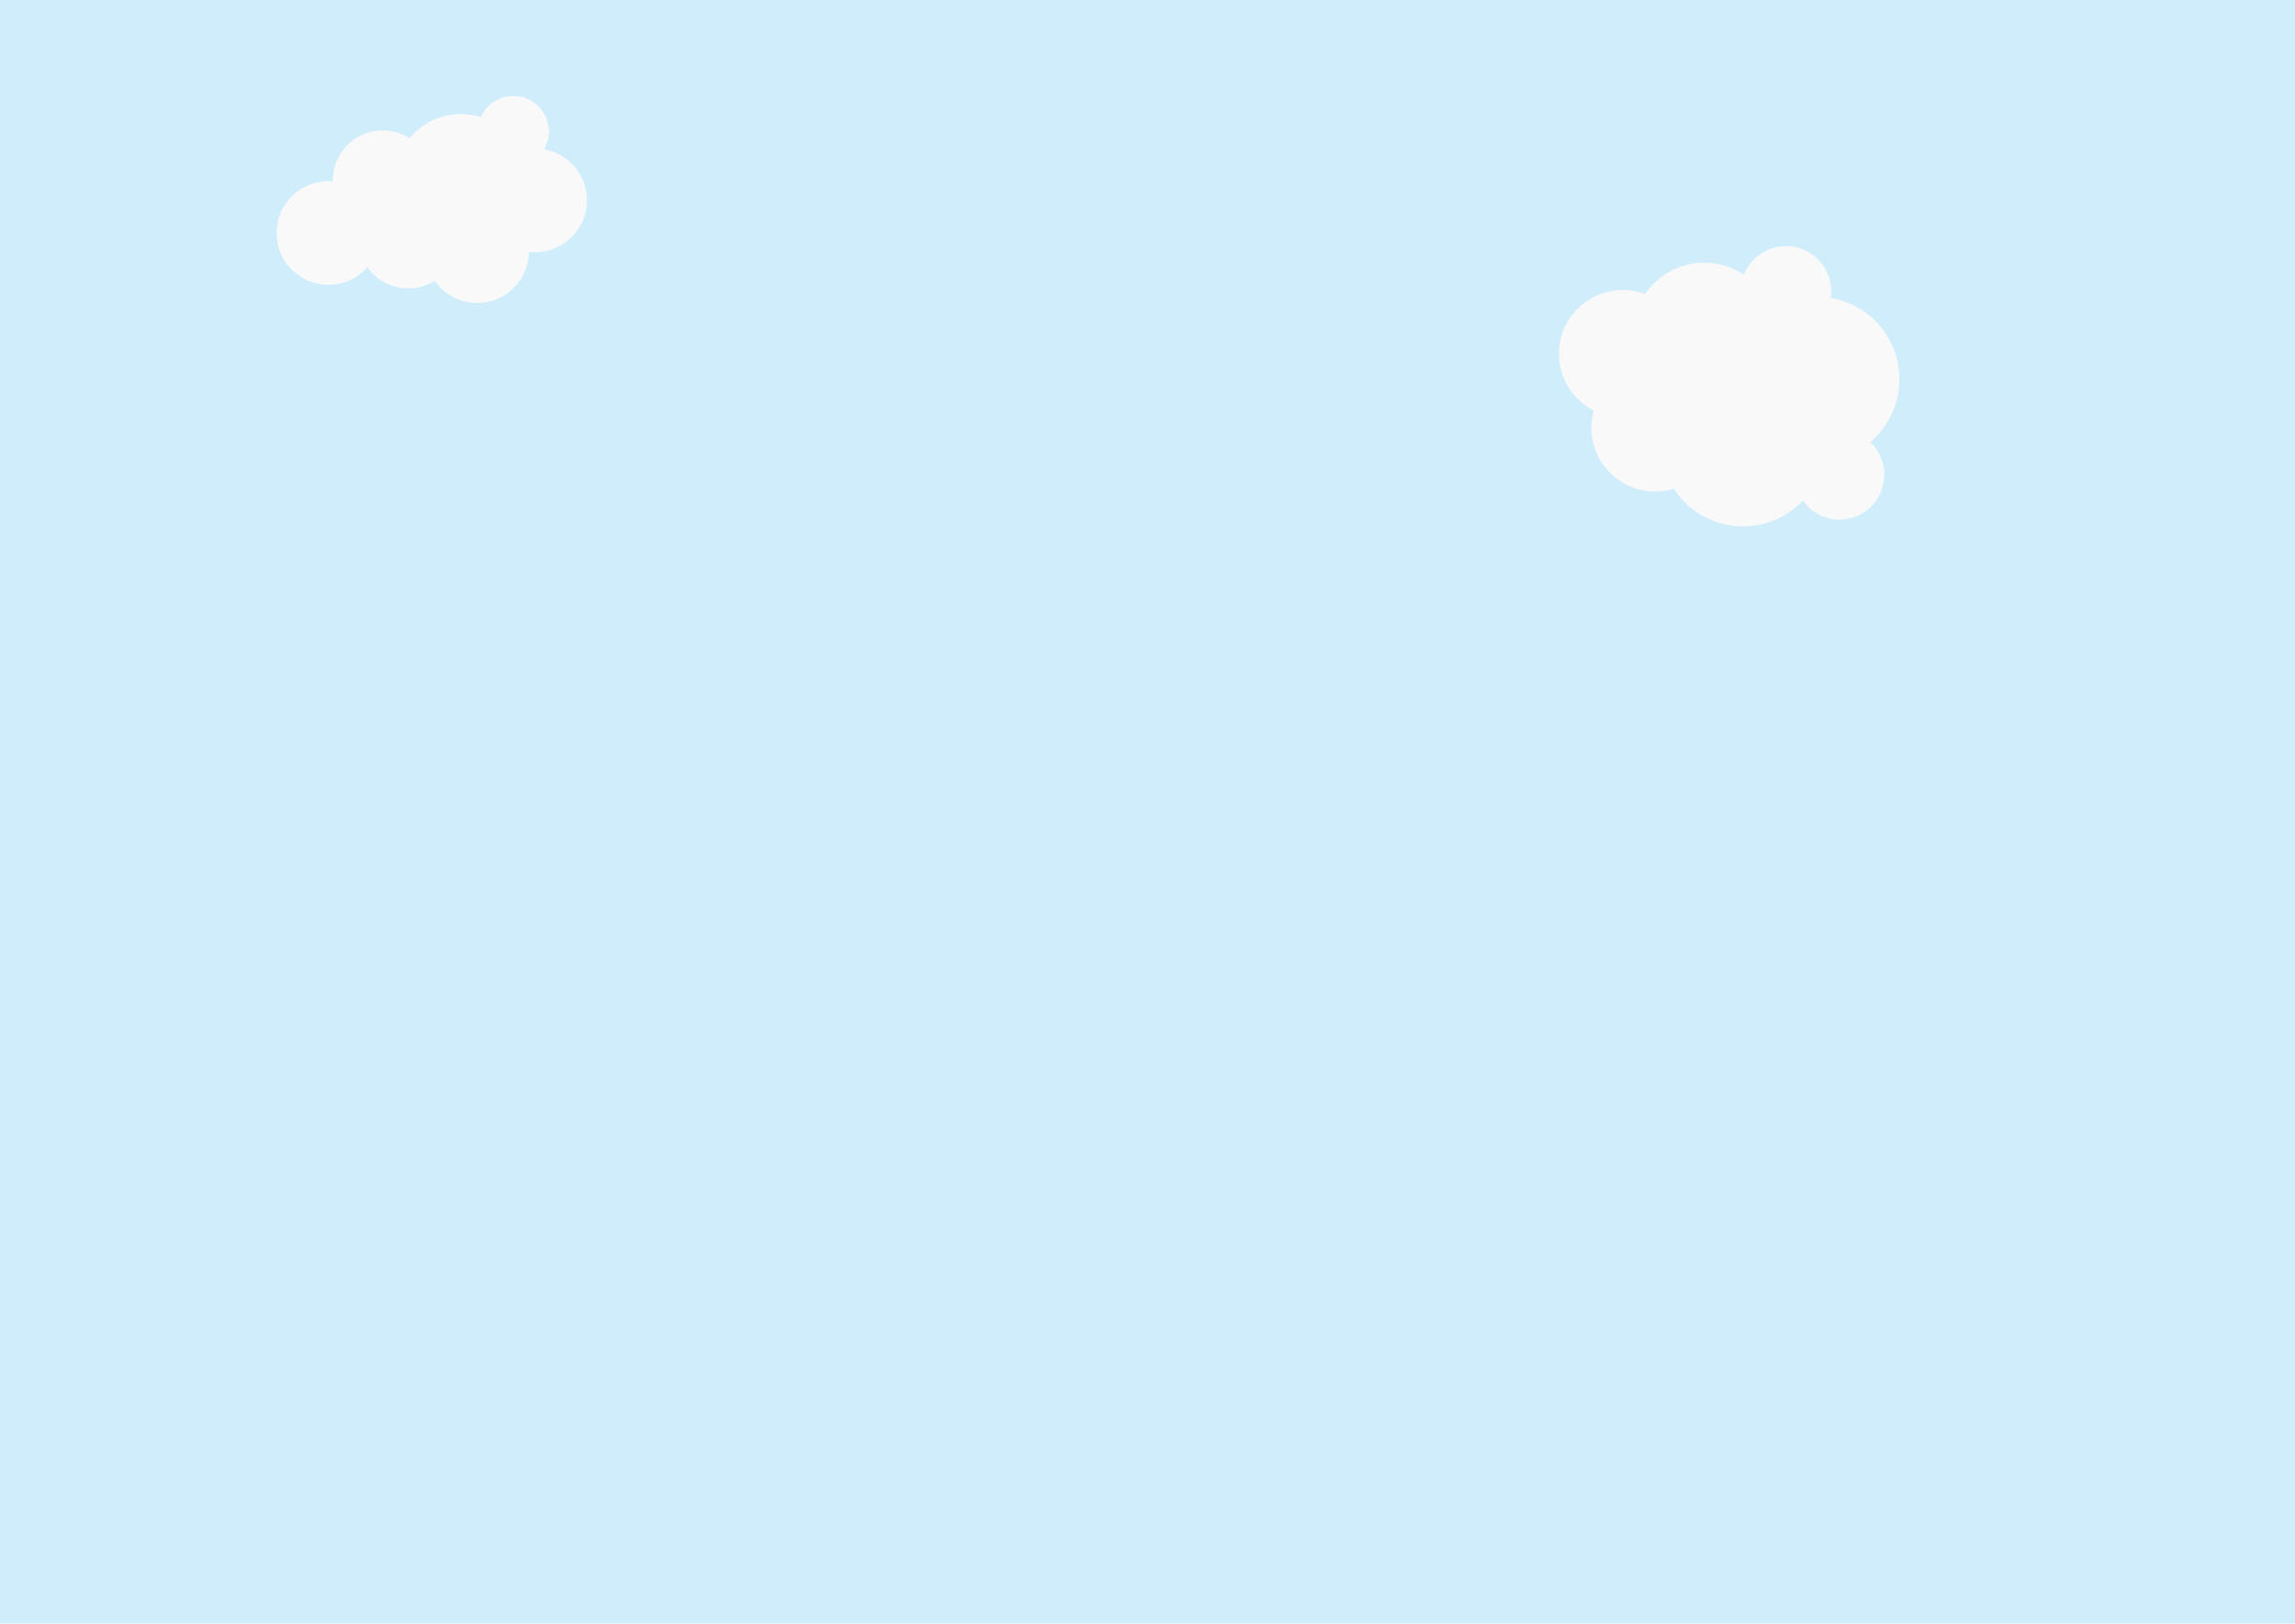
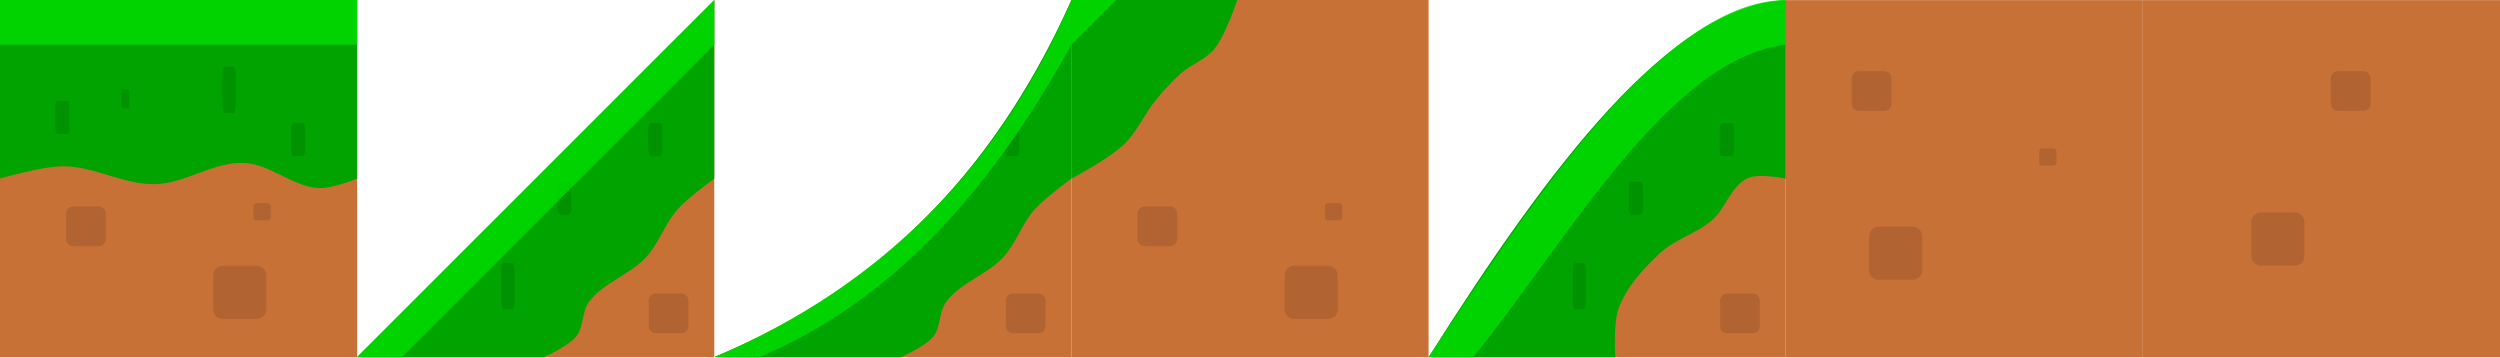
- <svg xmlns="http://www.w3.org/2000/svg" width="298.795mm" height="211.37mm" viewBox="0 0 298.795 211.37" version="1.1" id="svg1412">
-   <defs id="defs1406" />
+ <svg xmlns="http://www.w3.org/2000/svg" width="118.533mm" height="16.939mm" viewBox="0 0 118.533 16.939" version="1.1" id="svg3556">
+   <defs id="defs3550" />
  <g id="layer1">
-     <rect style="fill:#d0edfb;fill-opacity:1;stroke-width:0.315;stroke-linecap:round;stroke-linejoin:round;paint-order:fill markers stroke;stop-color:#000000" id="rect1977" width="298.795" height="211.37" x="0" y="0" />
-     <circle style="fill:#f9f9f9;fill-opacity:1;stroke-width:0.122;stroke-linecap:round;stroke-linejoin:round;paint-order:fill markers stroke;stop-color:#000000" id="path1981" cx="49.837" cy="23.485" r="6.512" />
-     <circle style="fill:#f9f9f9;fill-opacity:1;stroke-width:0.122;stroke-linecap:round;stroke-linejoin:round;paint-order:fill markers stroke;stop-color:#000000" id="circle1983" cx="53.143" cy="31.042" r="6.512" />
-     <circle style="fill:#f9f9f9;fill-opacity:1;stroke-width:0.161;stroke-linecap:round;stroke-linejoin:round;paint-order:fill markers stroke;stop-color:#000000" id="circle1985" cx="59.992" cy="23.485" r="8.638" />
-     <circle style="fill:#f9f9f9;fill-opacity:1;stroke-width:0.086;stroke-linecap:round;stroke-linejoin:round;paint-order:fill markers stroke;stop-color:#000000" id="circle1987" cx="66.84" cy="17.109" r="4.623" />
-     <circle style="fill:#f9f9f9;fill-opacity:1;stroke-width:0.126;stroke-linecap:round;stroke-linejoin:round;paint-order:fill markers stroke;stop-color:#000000" id="circle1989" cx="69.674" cy="26.083" r="6.749" />
-     <circle style="fill:#f9f9f9;fill-opacity:1;stroke-width:0.126;stroke-linecap:round;stroke-linejoin:round;paint-order:fill markers stroke;stop-color:#000000" id="circle1991" cx="42.753" cy="30.333" r="6.749" />
-     <circle style="fill:#f9f9f9;fill-opacity:1;stroke-width:0.126;stroke-linecap:round;stroke-linejoin:round;paint-order:fill markers stroke;stop-color:#000000" id="circle1993" cx="62.117" cy="32.695" r="6.749" />
-     <circle style="fill:#f9f9f9;fill-opacity:1;stroke-width:0.155;stroke-linecap:round;stroke-linejoin:round;paint-order:fill markers stroke;stop-color:#000000" id="circle1995" cx="211.272" cy="46.056" r="8.302" />
-     <circle style="fill:#f9f9f9;fill-opacity:1;stroke-width:0.155;stroke-linecap:round;stroke-linejoin:round;paint-order:fill markers stroke;stop-color:#000000" id="circle1997" cx="215.487" cy="55.69" r="8.302" />
-     <circle style="fill:#f9f9f9;fill-opacity:1;stroke-width:0.174;stroke-linecap:round;stroke-linejoin:round;paint-order:fill markers stroke;stop-color:#000000" id="circle1999" cx="221.876" cy="43.502" r="9.309" />
-     <circle style="fill:#f9f9f9;fill-opacity:1;stroke-width:0.11;stroke-linecap:round;stroke-linejoin:round;paint-order:fill markers stroke;stop-color:#000000" id="circle2001" cx="232.523" cy="37.928" r="5.894" />
-     <circle style="fill:#f9f9f9;fill-opacity:1;stroke-width:0.2;stroke-linecap:round;stroke-linejoin:round;paint-order:fill markers stroke;stop-color:#000000" id="circle2003" cx="236.561" cy="49.368" r="10.732" />
-     <circle style="fill:#f9f9f9;fill-opacity:1;stroke-width:0.109;stroke-linecap:round;stroke-linejoin:round;paint-order:fill markers stroke;stop-color:#000000" id="circle2005" cx="239.494" cy="61.812" r="5.836" />
-     <circle style="fill:#f9f9f9;fill-opacity:1;stroke-width:0.2;stroke-linecap:round;stroke-linejoin:round;paint-order:fill markers stroke;stop-color:#000000" id="circle2007" cx="226.927" cy="57.797" r="10.732" />
+     <g id="g5429" transform="scale(0.8466667)">
+       <rect style="fill:#c87137;stroke-width:0.04;stroke-linecap:round;stroke-linejoin:round;paint-order:fill markers stroke;stop-color:#000000" id="rect4119" width="20" height="20" x="0" y="0" rx="1.7020687e-17" ry="1.7020687e-17" />
+       <path id="rect5272" style="fill:#00a300;fill-opacity:1;stroke-width:0.063;stroke-linecap:round;stroke-linejoin:round;paint-order:fill markers stroke;stop-color:#000000" d="m 0,0 h 20 v 0 10 0 c 0,0 -1.384,0.56 -2.109,0.533 C 16.406,10.477 15.146,9.187 13.661,9.123 11.956,9.048 10.386,10.278 8.679,10.313 6.935,10.35 5.286,9.311 3.541,9.311 2.338,9.31 0,10 0,10 v 0 z" />
+       <rect style="fill:#b16431;fill-opacity:1;stroke-width:0.065;stroke-linecap:round;stroke-linejoin:round;paint-order:fill markers stroke;stop-color:#000000" id="rect5275" width="2.225" height="2.225" x="3.697" y="11.562" rx="0.4" ry="0.4" />
+       <rect style="fill:#b16431;fill-opacity:1;stroke-width:0.087;stroke-linecap:round;stroke-linejoin:round;paint-order:fill markers stroke;stop-color:#000000" id="rect5277" width="2.977" height="2.977" x="11.938" y="14.883" rx="0.535" ry="0.535" />
+       <rect style="fill:#b16431;fill-opacity:1;stroke-width:0.028;stroke-linecap:round;stroke-linejoin:round;paint-order:fill markers stroke;stop-color:#000000" id="rect5279" width="0.971" height="0.971" x="14.194" y="11.374" rx="0.175" ry="0.175" />
+       <rect style="fill:#009200;fill-opacity:1;stroke-width:0.035;stroke-linecap:round;stroke-linejoin:round;paint-order:fill markers stroke;stop-color:#000000" id="rect5281" width="0.785" height="1.849" x="3.103" y="5.651" rx="0.141" ry="0.332" />
+       <rect style="fill:#009200;fill-opacity:1;stroke-width:0.041;stroke-linecap:round;stroke-linejoin:round;paint-order:fill markers stroke;stop-color:#000000" id="rect5283" width="0.74" height="2.601" x="12.461" y="3.73" rx="0.133" ry="0.468" />
+       <rect style="fill:#009200;fill-opacity:1;stroke-width:0.02;stroke-linecap:round;stroke-linejoin:round;paint-order:fill markers stroke;stop-color:#000000" id="rect5285" width="0.446" height="1.051" x="6.795" y="5.008" rx="0.08" ry="0.189" />
+       <rect style="fill:#009200;fill-opacity:1;stroke-width:0.035;stroke-linecap:round;stroke-linejoin:round;paint-order:fill markers stroke;stop-color:#000000" id="rect5287" width="0.785" height="1.849" x="16.308" y="6.891" rx="0.141" ry="0.332" />
+       <path id="rect5289" style="fill:#00de00;fill-opacity:0.8;stroke-width:0.065;stroke-linecap:round;stroke-linejoin:round;paint-order:fill markers stroke;stop-color:#000000" d="M 0,0 H 20 V 2.5 H 0 Z" />
+     </g>
+     <g id="g5439" transform="matrix(0.8466667,0,0,0.8463679,0,0.0059762)">
+       <g id="g5329" transform="translate(20)">
+         <path id="rect5299" style="fill:#c87137;stroke-width:0.04;stroke-linecap:round;stroke-linejoin:round;paint-order:fill markers stroke;stop-color:#000000" d="M 0,20 20,0 v 0 20 0 z" />
+         <path id="path5301" style="fill:#00a300;fill-opacity:1;stroke-width:0.063;stroke-linecap:round;stroke-linejoin:round;paint-order:fill markers stroke;stop-color:#000000" d="M 0,20 20,0 v 0 10 0 c 0,0 -1.468,1.058 -2.064,1.729 -0.706,0.794 -1.03,1.884 -1.749,2.667 -0.92,1.002 -2.409,1.42 -3.21,2.52 -0.402,0.552 -0.28,1.39 -0.707,1.922 C 11.821,19.397 10.458,20 10.458,20 15.123,20 4.665,20 0,20 Z" />
+         <rect style="fill:#b16431;fill-opacity:1;stroke-width:0.065;stroke-linecap:round;stroke-linejoin:round;paint-order:fill markers stroke;stop-color:#000000" id="rect5303" width="2.225" height="2.225" x="16.326" y="16.436" rx="0.4" ry="0.4" />
+         <rect style="fill:#009200;fill-opacity:1;stroke-width:0.035;stroke-linecap:round;stroke-linejoin:round;paint-order:fill markers stroke;stop-color:#000000" id="rect5309" width="0.785" height="1.849" x="11.212" y="10.171" rx="0.141" ry="0.332" />
+         <rect style="fill:#009200;fill-opacity:1;stroke-width:0.041;stroke-linecap:round;stroke-linejoin:round;paint-order:fill markers stroke;stop-color:#000000" id="rect5311" width="0.74" height="2.601" x="8.074" y="14.719" rx="0.133" ry="0.468" />
+         <rect style="fill:#009200;fill-opacity:1;stroke-width:0.035;stroke-linecap:round;stroke-linejoin:round;paint-order:fill markers stroke;stop-color:#000000" id="rect5315" width="0.785" height="1.849" x="16.308" y="6.891" rx="0.141" ry="0.332" />
+         <path id="rect5317" style="fill:#00de00;fill-opacity:0.8;stroke-width:0.065;stroke-linecap:round;stroke-linejoin:round;paint-order:fill markers stroke;stop-color:#000000" d="M 0,20 20,0 V 2.494 L 2.5,20.007 Z" />
+       </g>
+     </g>
+     <g id="g5447" transform="matrix(0.8466667,0,0,0.8463679,0,0.0059762)">
+       <g id="g5349" transform="translate(40)">
+         <path id="path5335" style="fill:#c87137;stroke-width:0.04;stroke-linecap:round;stroke-linejoin:round;paint-order:fill markers stroke;stop-color:#000000" d="M 0,20 C 9.638,15.96 16.044,9.063 20,0 v 0 20 0 z" />
+         <path id="path5337" style="fill:#00a300;fill-opacity:1;stroke-width:0.063;stroke-linecap:round;stroke-linejoin:round;paint-order:fill markers stroke;stop-color:#000000" d="M 0,20 C 10.08,15.83 16.09,8.683 20,0 v 0 10 0 c 0,0 -1.468,1.058 -2.064,1.729 -0.706,0.794 -1.03,1.884 -1.749,2.667 -0.92,1.002 -2.409,1.42 -3.21,2.52 -0.402,0.552 -0.28,1.39 -0.707,1.922 C 11.821,19.397 10.458,20 10.458,20 Z" />
+         <rect style="fill:#b16431;fill-opacity:1;stroke-width:0.065;stroke-linecap:round;stroke-linejoin:round;paint-order:fill markers stroke;stop-color:#000000" id="rect5339" width="2.225" height="2.225" x="16.326" y="16.436" rx="0.4" ry="0.4" />
+         <rect style="fill:#009200;fill-opacity:1;stroke-width:0.035;stroke-linecap:round;stroke-linejoin:round;paint-order:fill markers stroke;stop-color:#000000" id="rect5345" width="0.785" height="1.849" x="16.308" y="6.891" rx="0.141" ry="0.332" />
+         <path id="path5347" style="fill:#00de00;fill-opacity:0.8;stroke-width:0.065;stroke-linecap:round;stroke-linejoin:round;paint-order:fill markers stroke;stop-color:#000000" d="M 0,20 C 9.35,16.022 16,9.338 20,0 V 2.494 C 16.154,9.43 10.823,16.509 2.5,20.007 Z" />
+       </g>
+     </g>
+     <g id="g5457" transform="matrix(0.8466667,0,0,0.8463679,16.93333,0.0059762)">
+       <g id="g5373" transform="translate(60)">
+         <path id="path5359" style="fill:#c87137;stroke-width:0.04;stroke-linecap:round;stroke-linejoin:round;paint-order:fill markers stroke;stop-color:#000000" d="M 0,20 20,0 v 0 20 0 z" />
+         <path id="path5361" style="fill:#00a300;fill-opacity:1;stroke-width:0.063;stroke-linecap:round;stroke-linejoin:round;paint-order:fill markers stroke;stop-color:#000000" d="M 0,20 C 6.796,9.266 13.535,0.314 20,0 v 0 10 0 c 0,0 -1.482,-0.319 -2.127,-0.026 -0.937,0.427 -1.222,1.678 -1.999,2.353 -0.862,0.749 -2.057,1.056 -2.896,1.831 -0.953,0.88 -1.885,1.896 -2.337,3.113 C 10.324,18.126 10.458,20 10.458,20 Z" />
+         <rect style="fill:#b16431;fill-opacity:1;stroke-width:0.065;stroke-linecap:round;stroke-linejoin:round;paint-order:fill markers stroke;stop-color:#000000" id="rect5363" width="2.225" height="2.225" x="16.326" y="16.436" rx="0.4" ry="0.4" />
+         <rect style="fill:#009200;fill-opacity:1;stroke-width:0.035;stroke-linecap:round;stroke-linejoin:round;paint-order:fill markers stroke;stop-color:#000000" id="rect5365" width="0.785" height="1.849" x="11.212" y="10.171" rx="0.141" ry="0.332" />
+         <rect style="fill:#009200;fill-opacity:1;stroke-width:0.041;stroke-linecap:round;stroke-linejoin:round;paint-order:fill markers stroke;stop-color:#000000" id="rect5367" width="0.74" height="2.601" x="8.074" y="14.719" rx="0.133" ry="0.468" />
+         <rect style="fill:#009200;fill-opacity:1;stroke-width:0.035;stroke-linecap:round;stroke-linejoin:round;paint-order:fill markers stroke;stop-color:#000000" id="rect5369" width="0.785" height="1.849" x="16.308" y="6.891" rx="0.141" ry="0.332" />
+         <path id="path5371" style="fill:#00de00;fill-opacity:0.8;stroke-width:0.065;stroke-linecap:round;stroke-linejoin:round;paint-order:fill markers stroke;stop-color:#000000" d="M 0,20 C 4.558,13.212 12.728,0 20,0 V 2.494 C 13.415,3.291 7.754,13.505 2.5,20.007 Z" />
+       </g>
+     </g>
+     <g id="g5463" transform="matrix(0.8466667,0,0,0.8463679,16.93333,0.0059762)">
+       <rect style="fill:#c87137;stroke-width:0.04;stroke-linecap:round;stroke-linejoin:round;paint-order:fill markers stroke;stop-color:#000000" id="rect5377" width="20" height="20" x="80" y="0" rx="1.7020687e-17" ry="1.7020687e-17" />
+       <rect style="fill:#b16431;fill-opacity:1;stroke-width:0.065;stroke-linecap:round;stroke-linejoin:round;paint-order:fill markers stroke;stop-color:#000000" id="rect5381" width="2.225" height="2.225" x="83.697" y="3.979" rx="0.4" ry="0.4" />
+       <rect style="fill:#b16431;fill-opacity:1;stroke-width:0.087;stroke-linecap:round;stroke-linejoin:round;paint-order:fill markers stroke;stop-color:#000000" id="rect5383" width="2.977" height="2.977" x="84.669" y="12.69" rx="0.535" ry="0.535" />
+       <rect style="fill:#b16431;fill-opacity:1;stroke-width:0.028;stroke-linecap:round;stroke-linejoin:round;paint-order:fill markers stroke;stop-color:#000000" id="rect5385" width="0.971" height="0.971" x="94.194" y="8.303" rx="0.175" ry="0.175" />
+     </g>
+     <g id="g5468" transform="matrix(0.8466667,0,0,0.8463679,16.93333,0.0059762)">
+       <rect style="fill:#c87137;stroke-width:0.04;stroke-linecap:round;stroke-linejoin:round;paint-order:fill markers stroke;stop-color:#000000" id="rect5411" width="20" height="20" x="100" y="0" rx="1.7020687e-17" ry="1.7020687e-17" />
+       <rect style="fill:#b16431;fill-opacity:1;stroke-width:0.065;stroke-linecap:round;stroke-linejoin:round;paint-order:fill markers stroke;stop-color:#000000" id="rect5413" width="2.225" height="2.225" x="110.526" y="3.979" rx="0.4" ry="0.4" />
+       <rect style="fill:#b16431;fill-opacity:1;stroke-width:0.087;stroke-linecap:round;stroke-linejoin:round;paint-order:fill markers stroke;stop-color:#000000" id="rect5415" width="2.977" height="2.977" x="106.072" y="11.895" rx="0.535" ry="0.535" />
+     </g>
+     <g id="g5490" transform="matrix(0.8466667,0,0,0.8466667,50.8,0)">
+       <rect style="fill:#c87137;stroke-width:0.04;stroke-linecap:round;stroke-linejoin:round;paint-order:fill markers stroke;stop-color:#000000" id="rect5470" width="20" height="20" x="0" y="0" rx="1.7020687e-17" ry="1.7020687e-17" />
+       <path id="path5472" style="fill:#00a300;fill-opacity:1;stroke-width:0.063;stroke-linecap:round;stroke-linejoin:round;paint-order:fill markers stroke;stop-color:#000000" d="m 0,0 c 9.453,0 29.667,0 9.283,0 -1.907,2.522 -1.907,2.522 0,0 0,0 -0.639,1.964 -1.28,2.743 C 7.517,3.334 6.723,3.591 6.148,4.096 5.642,4.54 5.187,5.043 4.757,5.562 4.094,6.364 3.686,7.378 2.933,8.095 2.089,8.9 0,10 0,10 v 0 z" />
+       <rect style="fill:#b16431;fill-opacity:1;stroke-width:0.065;stroke-linecap:round;stroke-linejoin:round;paint-order:fill markers stroke;stop-color:#000000" id="rect5474" width="2.225" height="2.225" x="3.697" y="11.562" rx="0.4" ry="0.4" />
+       <rect style="fill:#b16431;fill-opacity:1;stroke-width:0.087;stroke-linecap:round;stroke-linejoin:round;paint-order:fill markers stroke;stop-color:#000000" id="rect5476" width="2.977" height="2.977" x="11.938" y="14.883" rx="0.535" ry="0.535" />
+       <rect style="fill:#b16431;fill-opacity:1;stroke-width:0.028;stroke-linecap:round;stroke-linejoin:round;paint-order:fill markers stroke;stop-color:#000000" id="rect5478" width="0.971" height="0.971" x="14.194" y="11.374" rx="0.175" ry="0.175" />
+       <path id="rect5488" style="fill:#00de00;fill-opacity:0.8;stroke-width:0.065;stroke-linecap:round;stroke-linejoin:round;paint-order:fill markers stroke;stop-color:#000000" d="M 0,0 H 2.5 L 0,2.5 Z" />
+     </g>
  </g>
</svg>
